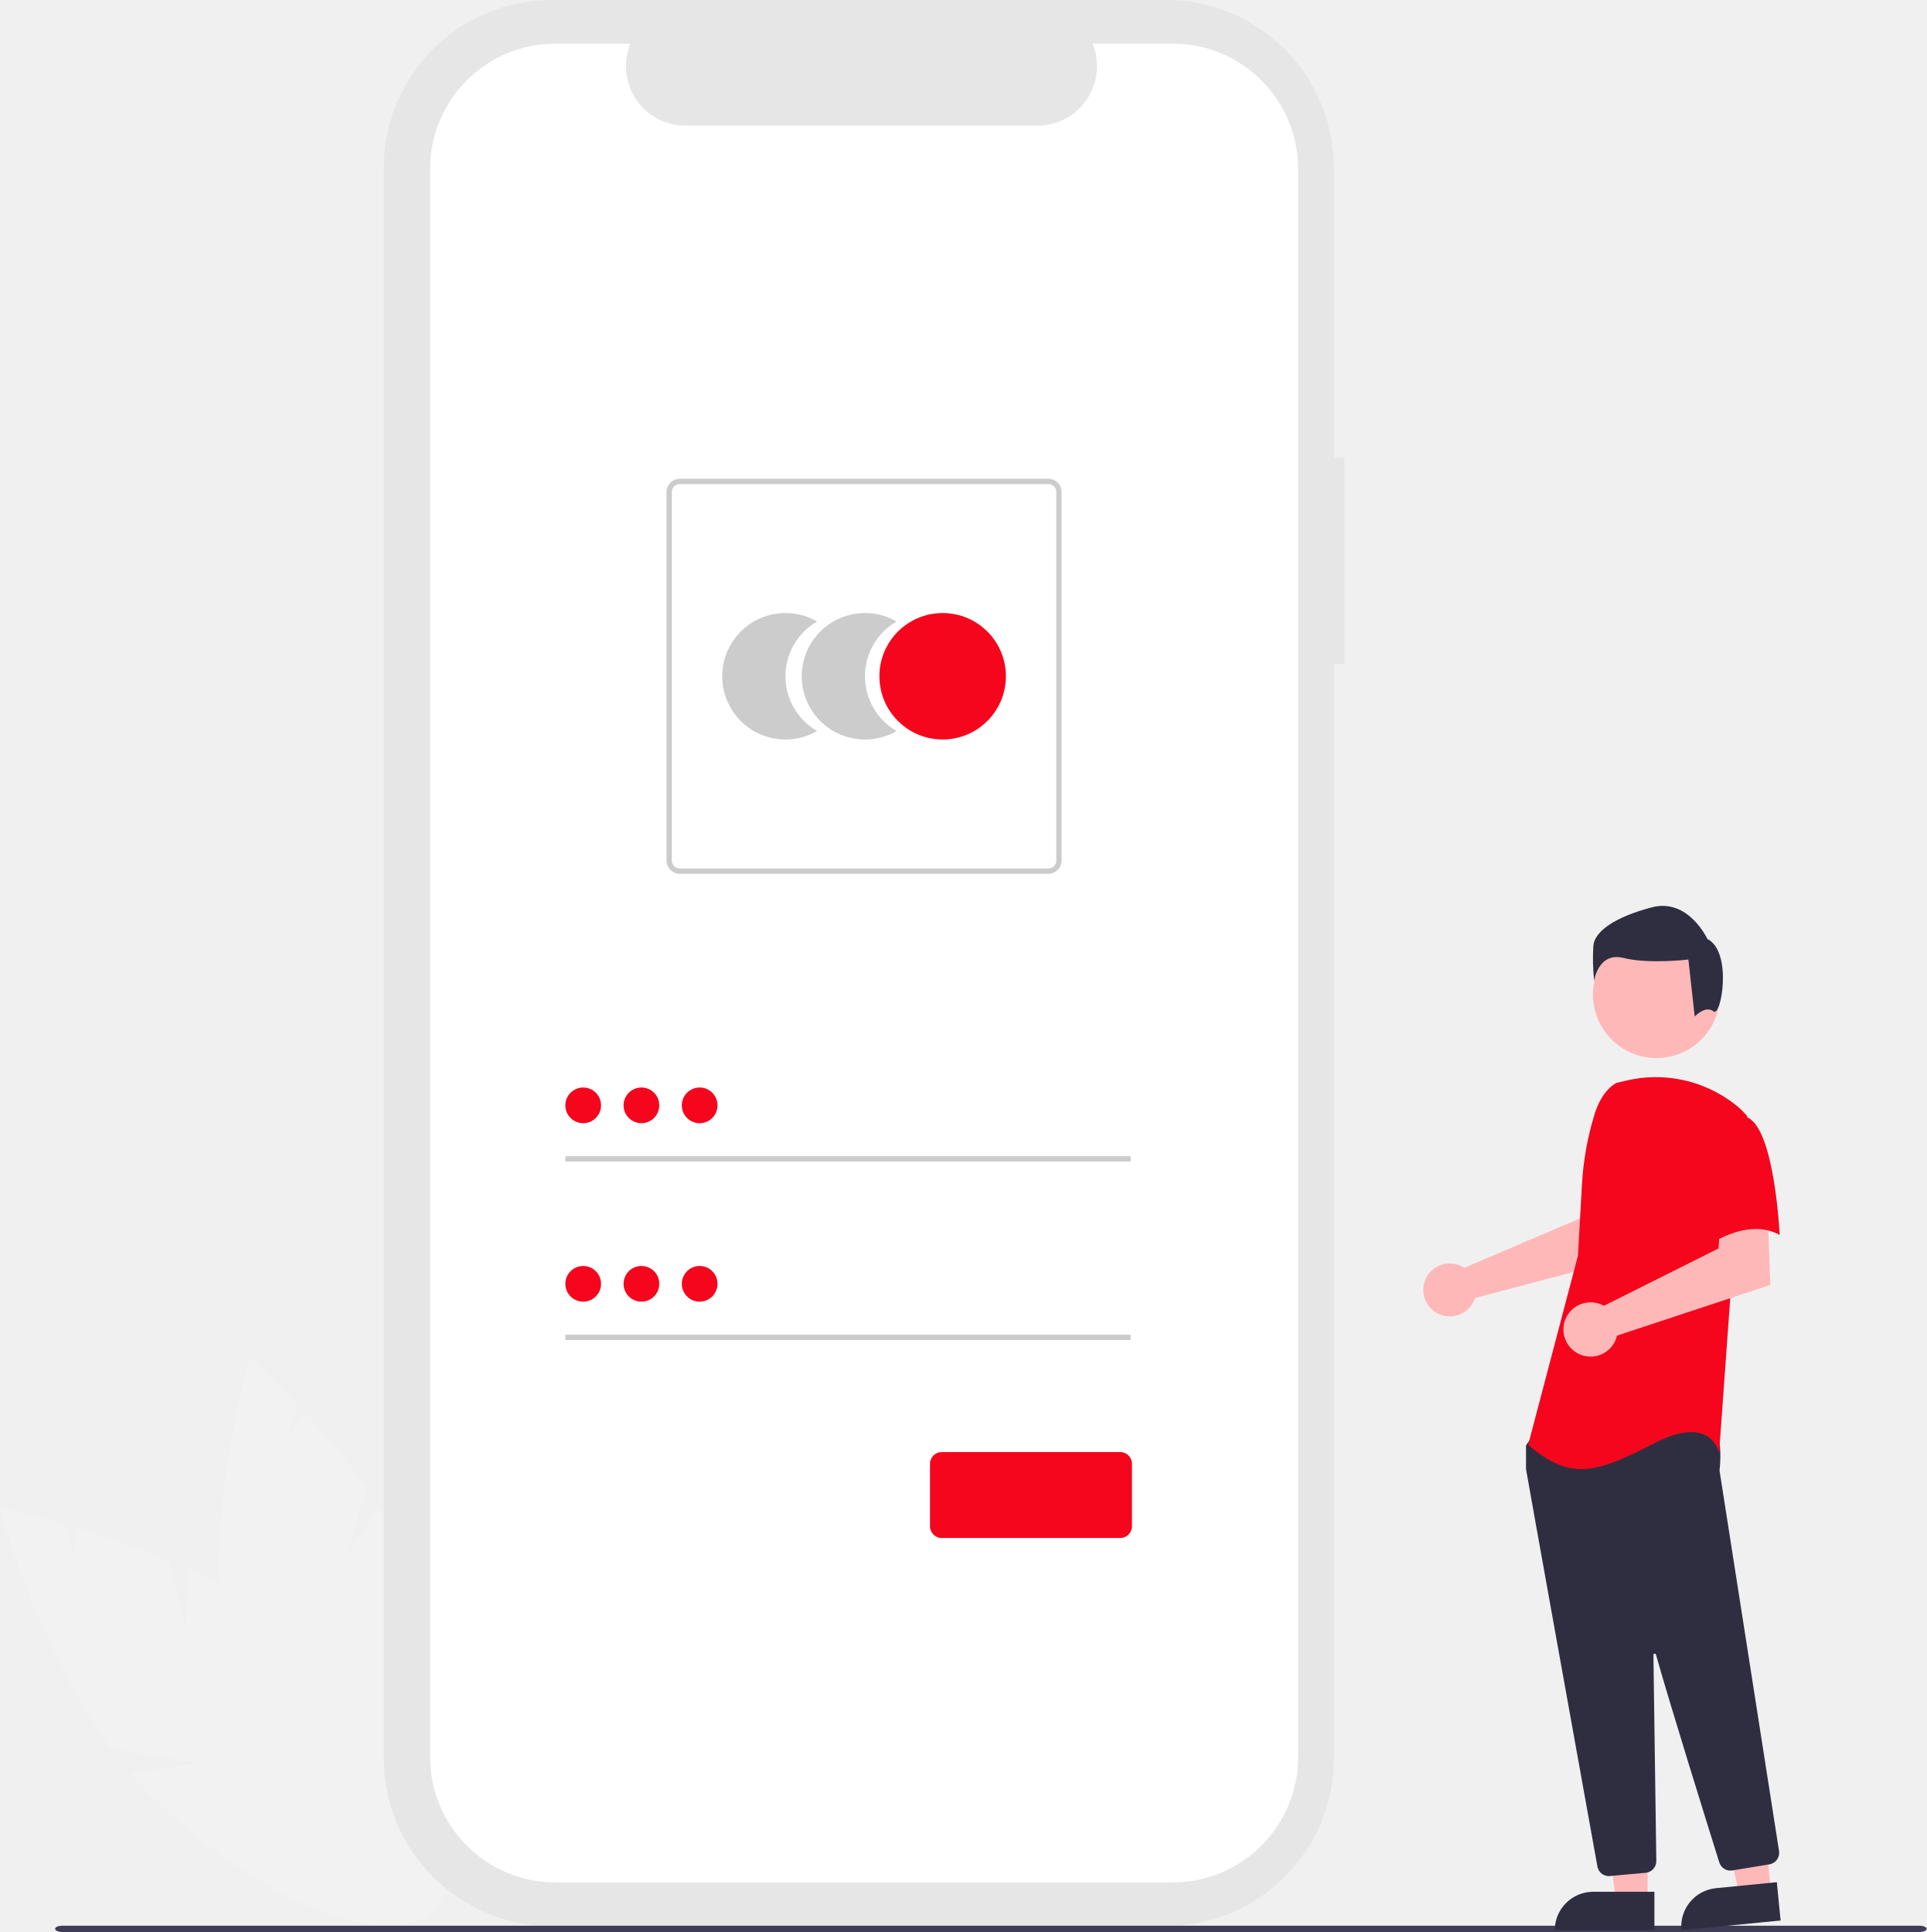
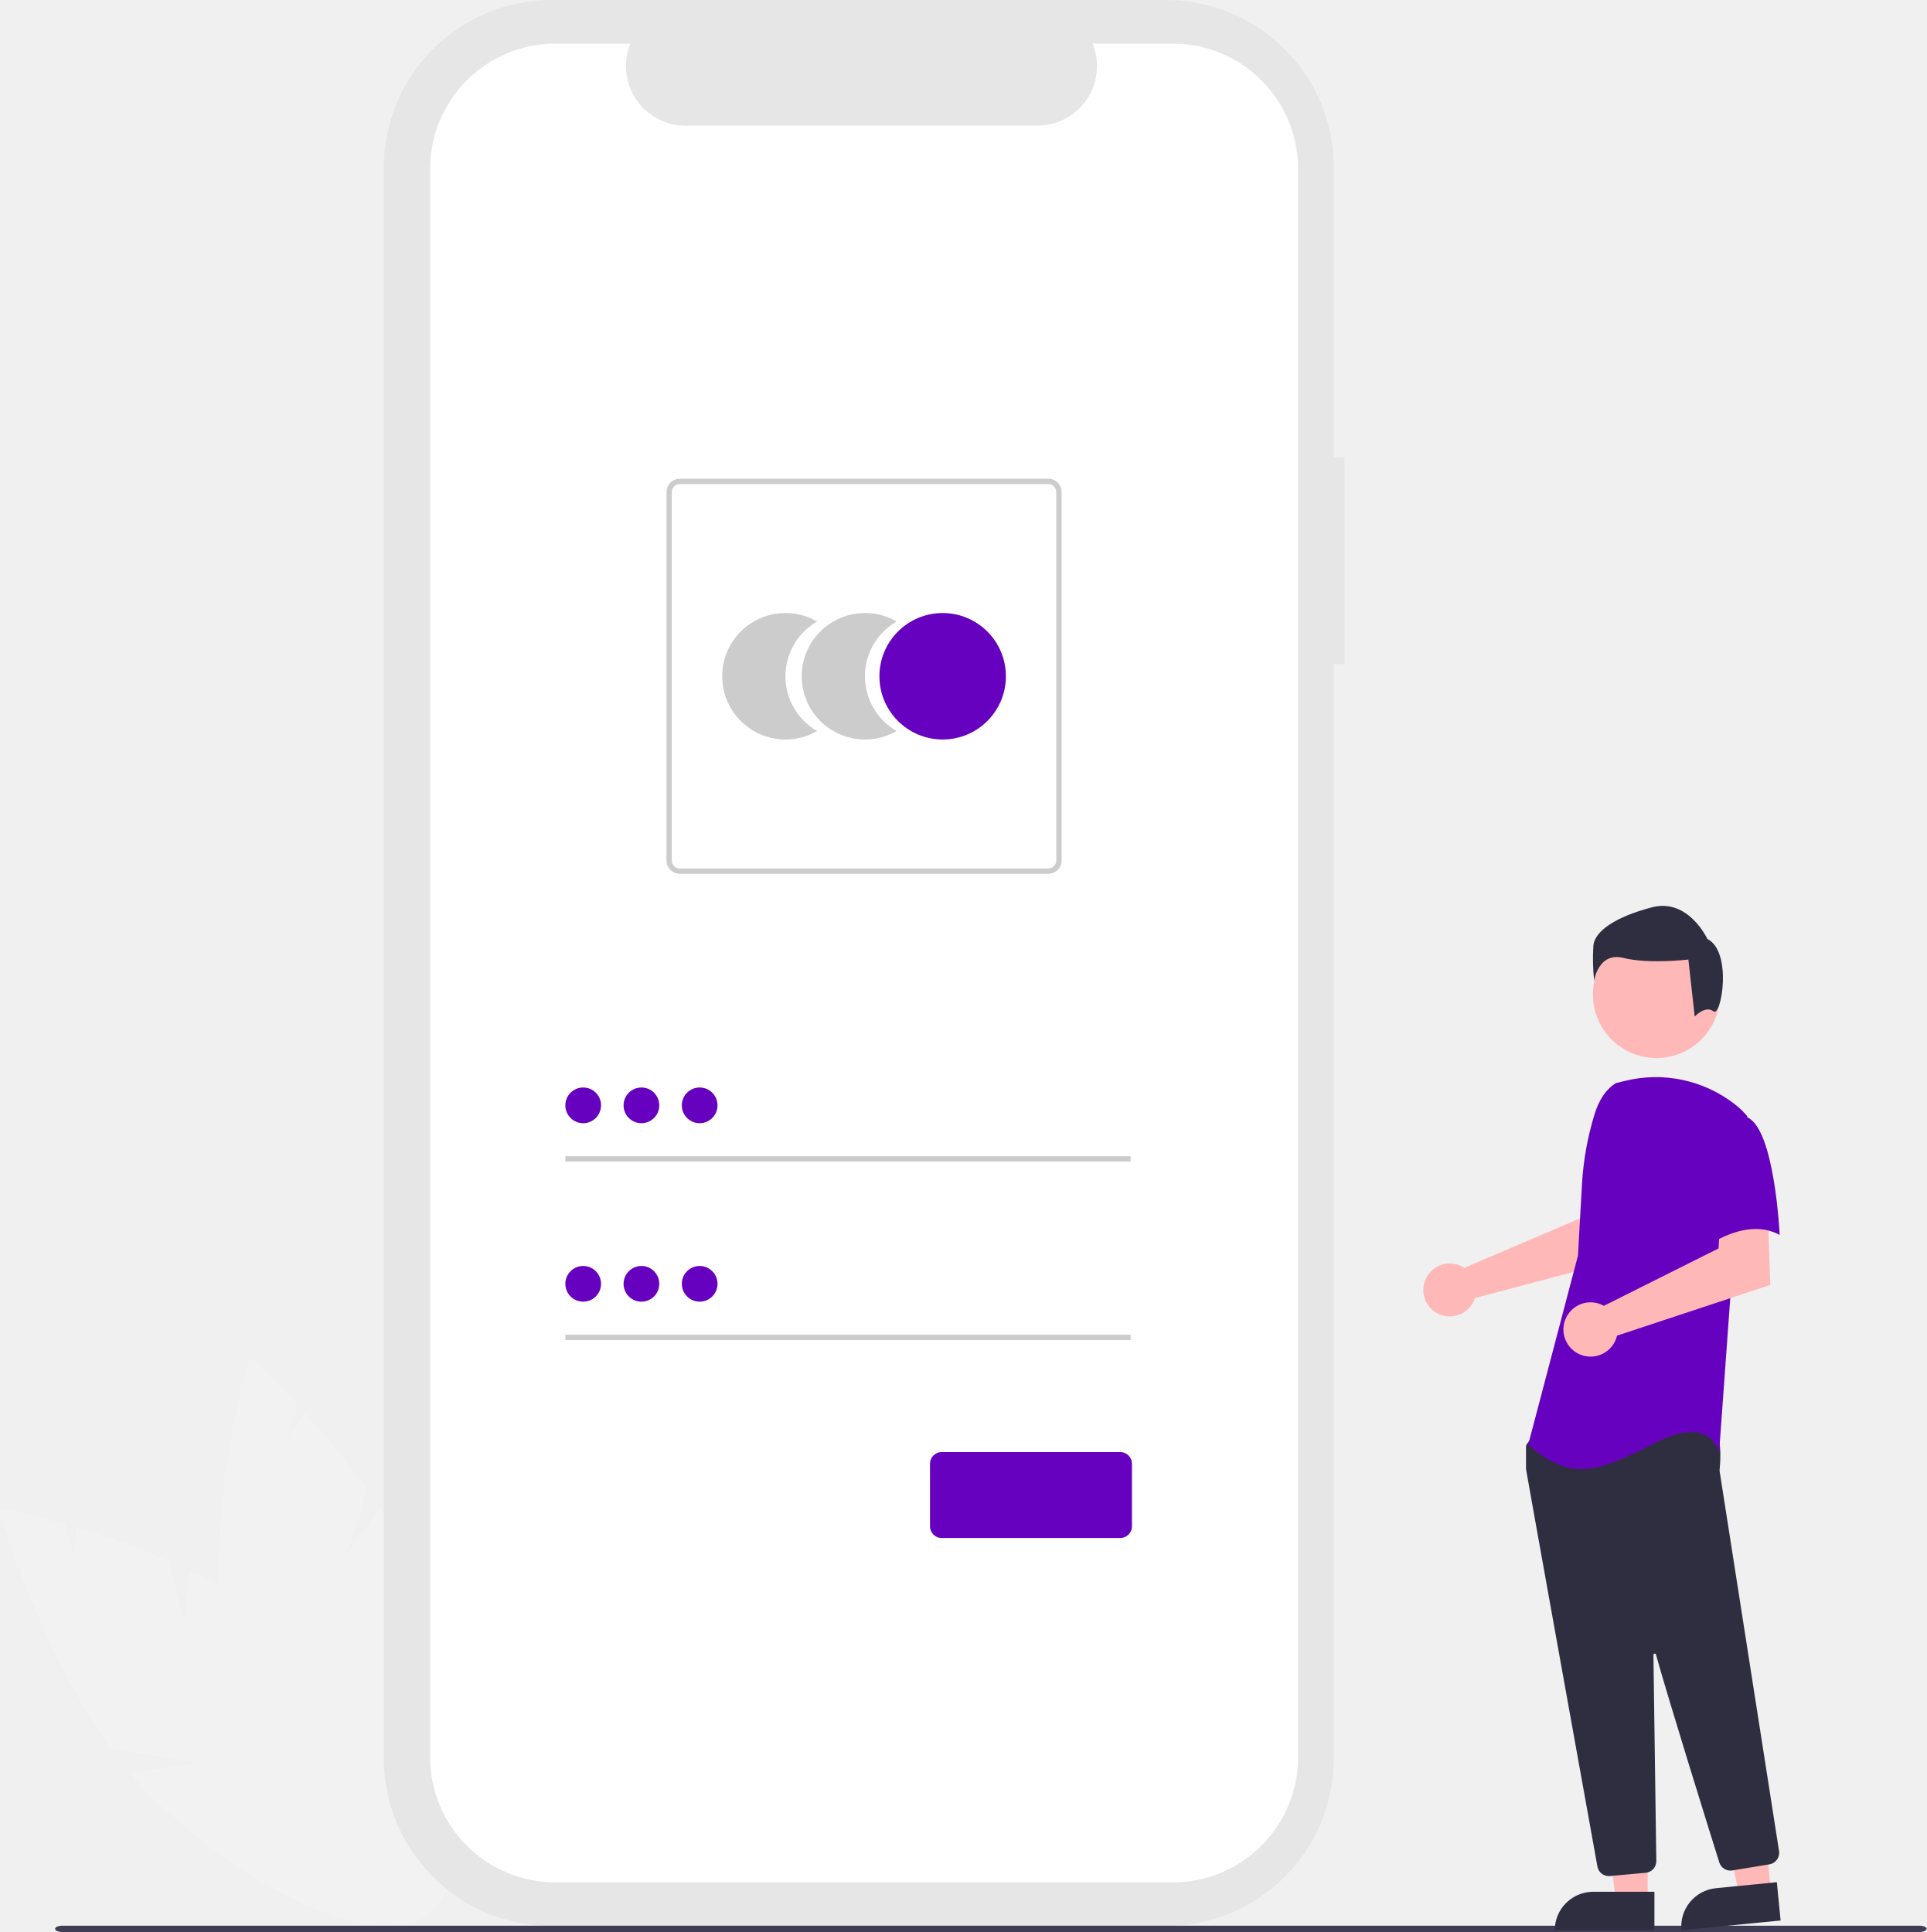
<svg xmlns="http://www.w3.org/2000/svg" data-name="Layer 1" width="744.848" height="747.077" viewBox="0 0 744.848 747.077">
-   <path id="fa3b9e12-7275-481e-bee9-64fd9595a50d-249" data-name="Path 1" d="M299.205,705.809l-6.56-25.872a335.967,335.967,0,0,0-35.643-12.788l-.828,12.024-3.358-13.247c-15.021-4.294-25.24-6.183-25.24-6.183s13.8,52.489,42.754,92.617l33.734,5.926-26.207,3.779a135.926,135.926,0,0,0,11.719,12.422c42.115,39.092,89.024,57.028,104.773,40.06s-5.625-62.412-47.74-101.5c-13.056-12.119-29.457-21.844-45.875-29.5Z" transform="translate(-227.576 -76.46149)" fill="#f2f2f2" />
-   <path id="bde08021-c30f-4979-a9d8-cb90b72b5ca2-250" data-name="Path 2" d="M361.591,677.706l7.758-25.538a335.94,335.94,0,0,0-23.9-29.371l-6.924,9.865,3.972-13.076c-10.641-11.436-18.412-18.335-18.412-18.335s-15.315,52.067-11.275,101.384l25.815,22.51-24.392-10.312a135.919,135.919,0,0,0,3.614,16.694c15.846,55.234,46.731,94.835,68.983,88.451s27.446-56.335,11.6-111.569c-4.912-17.123-13.926-33.926-24.023-48.965Z" transform="translate(-227.576 -76.46149)" fill="#f2f2f2" />
-   <path id="b3ac2088-de9b-4f7f-bc99-0ed9705c1a9d-251" data-name="Path 22" d="M747.327,253.445h-4.092v-112.1a64.883,64.883,0,0,0-64.883-64.883H440.845a64.883,64.883,0,0,0-64.883,64.883v615a64.883,64.883,0,0,0,64.883,64.883H678.352a64.883,64.883,0,0,0,64.882-64.883v-423.105h4.092Z" transform="translate(-227.576 -76.46149)" fill="#e6e6e6" />
-   <path id="b2715b96-3117-487c-acc0-20904544b5b7-252" data-name="Path 23" d="M680.97,93.335h-31a23.02,23.02,0,0,1-21.316,31.714H492.589a23.02,23.02,0,0,1-21.314-31.714H442.319a48.454,48.454,0,0,0-48.454,48.454v614.107a48.454,48.454,0,0,0,48.454,48.454H680.97a48.454,48.454,0,0,0,48.454-48.454h0V141.788a48.454,48.454,0,0,0-48.454-48.453Z" transform="translate(-227.576 -76.46149)" fill="#fff" />
-   <path id="b06d66ec-6c84-45dd-8c27-1263a6253192-253" data-name="Path 6" d="M531.234,337.965a24.437,24.437,0,0,1,12.23-21.174,24.45,24.45,0,1,0,0,42.345A24.434,24.434,0,0,1,531.234,337.965Z" transform="translate(-227.576 -76.46149)" fill="#ccc" />
-   <path id="e73810fe-4cf4-40cc-8c7c-ca544ce30bd4-254" data-name="Path 7" d="M561.971,337.965a24.436,24.436,0,0,1,12.23-21.174,24.45,24.45,0,1,0,0,42.345A24.434,24.434,0,0,1,561.971,337.965Z" transform="translate(-227.576 -76.46149)" fill="#ccc" />
-   <circle id="a4813fcf-056e-4514-bb8b-e6506f49341f" data-name="Ellipse 1" cx="364.434" cy="261.502" r="24.45" fill="#f5061d" />
-   <path id="bbe451c3-febc-41ba-8083-4c8307a2e73e-255" data-name="Path 8" d="M632.872,414.33h-142.5a5.123,5.123,0,0,1-5.117-5.117v-142.5a5.123,5.123,0,0,1,5.117-5.117h142.5a5.123,5.123,0,0,1,5.117,5.117v142.5A5.123,5.123,0,0,1,632.872,414.33Zm-142.5-150.686a3.073,3.073,0,0,0-3.07,3.07v142.5a3.073,3.073,0,0,0,3.07,3.07h142.5a3.073,3.073,0,0,0,3.07-3.07v-142.5a3.073,3.073,0,0,0-3.07-3.07Z" transform="translate(-227.576 -76.46149)" fill="#ccc" />
+   <path id="fa3b9e12-7275-481e-bee9-64fd9595a50d-179" data-name="Path 1" d="M299.205,705.809l-6.56-25.872a335.967,335.967,0,0,0-35.643-12.788l-.828,12.024-3.358-13.247c-15.021-4.294-25.24-6.183-25.24-6.183s13.8,52.489,42.754,92.617l33.734,5.926-26.207,3.779a135.926,135.926,0,0,0,11.719,12.422c42.115,39.092,89.024,57.028,104.773,40.06s-5.625-62.412-47.74-101.5c-13.056-12.119-29.457-21.844-45.875-29.5Z" transform="translate(-227.576 -76.46149)" fill="#f2f2f2" />
+   <path id="bde08021-c30f-4979-a9d8-cb90b72b5ca2-180" data-name="Path 2" d="M361.591,677.706l7.758-25.538a335.94,335.94,0,0,0-23.9-29.371l-6.924,9.865,3.972-13.076c-10.641-11.436-18.412-18.335-18.412-18.335s-15.315,52.067-11.275,101.384l25.815,22.51-24.392-10.312a135.919,135.919,0,0,0,3.614,16.694c15.846,55.234,46.731,94.835,68.983,88.451s27.446-56.335,11.6-111.569c-4.912-17.123-13.926-33.926-24.023-48.965Z" transform="translate(-227.576 -76.46149)" fill="#f2f2f2" />
+   <path id="b3ac2088-de9b-4f7f-bc99-0ed9705c1a9d-181" data-name="Path 22" d="M747.327,253.445h-4.092v-112.1a64.883,64.883,0,0,0-64.883-64.883H440.845a64.883,64.883,0,0,0-64.883,64.883v615a64.883,64.883,0,0,0,64.883,64.883H678.352a64.883,64.883,0,0,0,64.882-64.883v-423.105h4.092Z" transform="translate(-227.576 -76.46149)" fill="#e6e6e6" />
+   <path id="b2715b96-3117-487c-acc0-20904544b5b7-182" data-name="Path 23" d="M680.97,93.335h-31a23.02,23.02,0,0,1-21.316,31.714H492.589a23.02,23.02,0,0,1-21.314-31.714H442.319a48.454,48.454,0,0,0-48.454,48.454v614.107a48.454,48.454,0,0,0,48.454,48.454H680.97a48.454,48.454,0,0,0,48.454-48.454h0V141.788a48.454,48.454,0,0,0-48.454-48.453Z" transform="translate(-227.576 -76.46149)" fill="#fff" />
+   <path id="b06d66ec-6c84-45dd-8c27-1263a6253192-183" data-name="Path 6" d="M531.234,337.965a24.437,24.437,0,0,1,12.23-21.174,24.45,24.45,0,1,0,0,42.345A24.434,24.434,0,0,1,531.234,337.965Z" transform="translate(-227.576 -76.46149)" fill="#ccc" />
+   <path id="e73810fe-4cf4-40cc-8c7c-ca544ce30bd4-184" data-name="Path 7" d="M561.971,337.965a24.436,24.436,0,0,1,12.23-21.174,24.45,24.45,0,1,0,0,42.345A24.434,24.434,0,0,1,561.971,337.965Z" transform="translate(-227.576 -76.46149)" fill="#ccc" />
+   <circle id="a4813fcf-056e-4514-bb8b-e6506f49341f" data-name="Ellipse 1" cx="364.434" cy="261.502" r="24.45" fill="#6701c0" />
+   <path id="bbe451c3-febc-41ba-8083-4c8307a2e73e-185" data-name="Path 8" d="M632.872,414.33h-142.5a5.123,5.123,0,0,1-5.117-5.117v-142.5a5.123,5.123,0,0,1,5.117-5.117h142.5a5.123,5.123,0,0,1,5.117,5.117v142.5A5.123,5.123,0,0,1,632.872,414.33Zm-142.5-150.686a3.073,3.073,0,0,0-3.07,3.07v142.5a3.073,3.073,0,0,0,3.07,3.07h142.5a3.073,3.073,0,0,0,3.07-3.07v-142.5a3.073,3.073,0,0,0-3.07-3.07Z" transform="translate(-227.576 -76.46149)" fill="#ccc" />
  <rect id="bb28937d-932f-4fdf-befe-f406e51091fe" data-name="Rectangle 1" x="218.562" y="447.102" width="218.552" height="2.047" fill="#ccc" />
-   <circle id="fcef55fc-4968-45b2-93bb-1a1080c85fc7" data-name="Ellipse 2" cx="225.464" cy="427.42" r="6.902" fill="#f5061d" />
+   <circle id="fcef55fc-4968-45b2-93bb-1a1080c85fc7" data-name="Ellipse 2" cx="225.464" cy="427.42" r="6.902" fill="#6701c0" />
  <rect id="ff33d889-4c74-4b91-85ef-b4882cc8fe76" data-name="Rectangle 2" x="218.562" y="516.118" width="218.552" height="2.047" fill="#ccc" />
-   <circle id="e8fa0310-b872-4adf-aedd-0c6eda09f3b8" data-name="Ellipse 3" cx="225.464" cy="496.437" r="6.902" fill="#f5061d" />
-   <path d="M660.69,671.172H591.622a4.505,4.505,0,0,1-4.5-4.5v-24.208a4.505,4.505,0,0,1,4.5-4.5h69.068a4.505,4.505,0,0,1,4.5,4.5v24.208A4.505,4.505,0,0,1,660.69,671.172Z" transform="translate(-227.576 -76.46149)" fill="#f5061d" />
-   <circle id="e12ee00d-aa4a-4413-a013-11d20b7f97f7" data-name="Ellipse 7" cx="247.978" cy="427.42" r="6.902" fill="#f5061d" />
-   <circle id="f58f497e-6949-45c8-be5f-eee2aa0f6586" data-name="Ellipse 8" cx="270.492" cy="427.42" r="6.902" fill="#f5061d" />
-   <circle id="b4d4939a-c6e6-4f4d-ba6c-e8b05485017d" data-name="Ellipse 9" cx="247.978" cy="496.437" r="6.902" fill="#f5061d" />
-   <circle id="aff120b1-519b-4e96-ac87-836aa55663de" data-name="Ellipse 10" cx="270.492" cy="496.437" r="6.902" fill="#f5061d" />
-   <path id="f1094013-1297-477a-ac57-08eac07c4bd5-256" data-name="Path 88" d="M969.642,823.539H251.656c-1.537,0-2.782-.546-2.782-1.218s1.245-1.219,2.782-1.219H969.642c1.536,0,2.782.546,2.782,1.219S971.178,823.539,969.642,823.539Z" transform="translate(-227.576 -76.46149)" fill="#3f3d56" />
+   <circle id="e8fa0310-b872-4adf-aedd-0c6eda09f3b8" data-name="Ellipse 3" cx="225.464" cy="496.437" r="6.902" fill="#6701c0" />
+   <path d="M660.69,671.172H591.622a4.505,4.505,0,0,1-4.5-4.5v-24.208a4.505,4.505,0,0,1,4.5-4.5h69.068a4.505,4.505,0,0,1,4.5,4.5v24.208A4.505,4.505,0,0,1,660.69,671.172Z" transform="translate(-227.576 -76.46149)" fill="#6701c0" />
+   <circle id="e12ee00d-aa4a-4413-a013-11d20b7f97f7" data-name="Ellipse 7" cx="247.978" cy="427.42" r="6.902" fill="#6701c0" />
+   <circle id="f58f497e-6949-45c8-be5f-eee2aa0f6586" data-name="Ellipse 8" cx="270.492" cy="427.42" r="6.902" fill="#6701c0" />
+   <circle id="b4d4939a-c6e6-4f4d-ba6c-e8b05485017d" data-name="Ellipse 9" cx="247.978" cy="496.437" r="6.902" fill="#6701c0" />
+   <circle id="aff120b1-519b-4e96-ac87-836aa55663de" data-name="Ellipse 10" cx="270.492" cy="496.437" r="6.902" fill="#6701c0" />
+   <path id="f1094013-1297-477a-ac57-08eac07c4bd5-186" data-name="Path 88" d="M969.642,823.539H251.656c-1.537,0-2.782-.546-2.782-1.218s1.245-1.219,2.782-1.219H969.642c1.536,0,2.782.546,2.782,1.219S971.178,823.539,969.642,823.539Z" transform="translate(-227.576 -76.46149)" fill="#3f3d56" />
  <path d="M792.253,565.923a10.094,10.094,0,0,1,1.411.787l44.852-19.143,1.601-11.815,17.922-.11-1.059,27.098-59.2,15.656a10.608,10.608,0,0,1-.447,1.208,10.235,10.235,0,1,1-5.079-13.682Z" transform="translate(-227.576 -76.46149)" fill="#ffb8b8" />
  <polygon points="636.98 735.021 624.72 735.021 618.888 687.733 636.982 687.734 636.98 735.021" fill="#ffb8b8" />
  <path d="M615.963,731.518h23.644a0,0,0,0,1,0,0v14.887a0,0,0,0,1,0,0H601.076a0,0,0,0,1,0,0v0A14.887,14.887,0,0,1,615.963,731.518Z" fill="#2f2e41" />
  <polygon points="684.66 731.557 672.459 732.759 662.018 686.271 680.025 684.497 684.66 731.557" fill="#ffb8b8" />
  <path d="M891.686,806.128h23.644a0,0,0,0,1,0,0v14.887a0,0,0,0,1,0,0H876.799a0,0,0,0,1,0,0v0A14.887,14.887,0,0,1,891.686,806.128Z" transform="translate(-303.0087 15.2906) rotate(-5.62529)" fill="#2f2e41" />
  <circle cx="640.393" cy="384.574" r="24.561" fill="#ffb8b8" />
  <path d="M849.556,801.919a4.471,4.471,0,0,1-4.415-3.697c-6.346-35.226-27.088-150.405-27.584-153.596a1.427,1.427,0,0,1-.016-.222v-8.588a1.489,1.489,0,0,1,.279-.872l2.74-3.838a1.478,1.478,0,0,1,1.144-.625c15.622-.732,66.784-2.879,69.256.209h0c2.482,3.104,1.605,12.507,1.404,14.36l.01.193,22.985,146.995a4.512,4.512,0,0,1-3.715,5.135l-14.356,2.365a4.521,4.521,0,0,1-5.025-3.093c-4.44-14.188-19.329-61.918-24.489-80.387a.499.499,0,0,0-.98.139c.258,17.605.881,62.523,1.096,78.037l.023,1.671a4.518,4.518,0,0,1-4.093,4.536l-13.844,1.258C849.836,801.914,849.695,801.919,849.556,801.919Z" transform="translate(-227.576 -76.46149)" fill="#2f2e41" />
-   <path id="ae7af94f-88d7-4204-9f07-e3651de85c05-257" data-name="Path 99" d="M852.381,495.254c-4.286,2.548-6.851,7.23-8.323,11.995a113.681,113.681,0,0,0-4.884,27.159l-1.556,27.6-19.255,73.17c16.689,14.121,26.315,10.912,48.78-.639s25.032,3.851,25.032,3.851l4.492-62.258,6.418-68.032a30.164,30.164,0,0,0-4.861-4.674,49.658,49.658,0,0,0-42.442-8.995Z" transform="translate(-227.576 -76.46149)" fill="#f5061d" />
+   <path id="ae7af94f-88d7-4204-9f07-e3651de85c05-187" data-name="Path 99" d="M852.381,495.254c-4.286,2.548-6.851,7.23-8.323,11.995a113.681,113.681,0,0,0-4.884,27.159l-1.556,27.6-19.255,73.17c16.689,14.121,26.315,10.912,48.78-.639s25.032,3.851,25.032,3.851l4.492-62.258,6.418-68.032a30.164,30.164,0,0,0-4.861-4.674,49.658,49.658,0,0,0-42.442-8.995Z" transform="translate(-227.576 -76.46149)" fill="#6701c0" />
  <path d="M846.127,580.7a10.526,10.526,0,0,1,1.501.704l44.348-22.197.736-12.026,18.294-1.261.98,27.413L852.72,592.932a10.496,10.496,0,1,1-6.593-12.232Z" transform="translate(-227.576 -76.46149)" fill="#ffb8b8" />
-   <path id="a6768b0e-63d0-4b31-8462-9b2e0b00f0fd-258" data-name="Path 101" d="M902.766,508.412c10.912,3.851,12.834,45.574,12.834,45.574-12.837-7.06-28.241,4.493-28.241,4.493s-3.209-10.912-7.06-25.032a24.53,24.53,0,0,1,5.134-23.106S891.854,504.558,902.766,508.412Z" transform="translate(-227.576 -76.46149)" fill="#f5061d" />
-   <path id="bfd7963f-0cf8-4885-9d3a-2c00bccda2e3-259" data-name="Path 102" d="M889.991,467.531c-3.06-2.448-7.235,2.002-7.235,2.002l-2.448-22.033s-15.301,1.833-25.093-.612-11.323,8.875-11.323,8.875a78.58,78.58,0,0,1-.306-13.771c.612-5.508,8.568-11.017,22.645-14.689S887.652,439.543,887.652,439.543C897.445,444.439,893.051,469.979,889.991,467.531Z" transform="translate(-227.576 -76.46149)" fill="#2f2e41" />
+   <path id="a6768b0e-63d0-4b31-8462-9b2e0b00f0fd-188" data-name="Path 101" d="M902.766,508.412c10.912,3.851,12.834,45.574,12.834,45.574-12.837-7.06-28.241,4.493-28.241,4.493s-3.209-10.912-7.06-25.032a24.53,24.53,0,0,1,5.134-23.106S891.854,504.558,902.766,508.412Z" transform="translate(-227.576 -76.46149)" fill="#6701c0" />
+   <path id="bfd7963f-0cf8-4885-9d3a-2c00bccda2e3-189" data-name="Path 102" d="M889.991,467.531c-3.06-2.448-7.235,2.002-7.235,2.002l-2.448-22.033s-15.301,1.833-25.093-.612-11.323,8.875-11.323,8.875a78.58,78.58,0,0,1-.306-13.771c.612-5.508,8.568-11.017,22.645-14.689S887.652,439.543,887.652,439.543C897.445,444.439,893.051,469.979,889.991,467.531Z" transform="translate(-227.576 -76.46149)" fill="#2f2e41" />
</svg>
